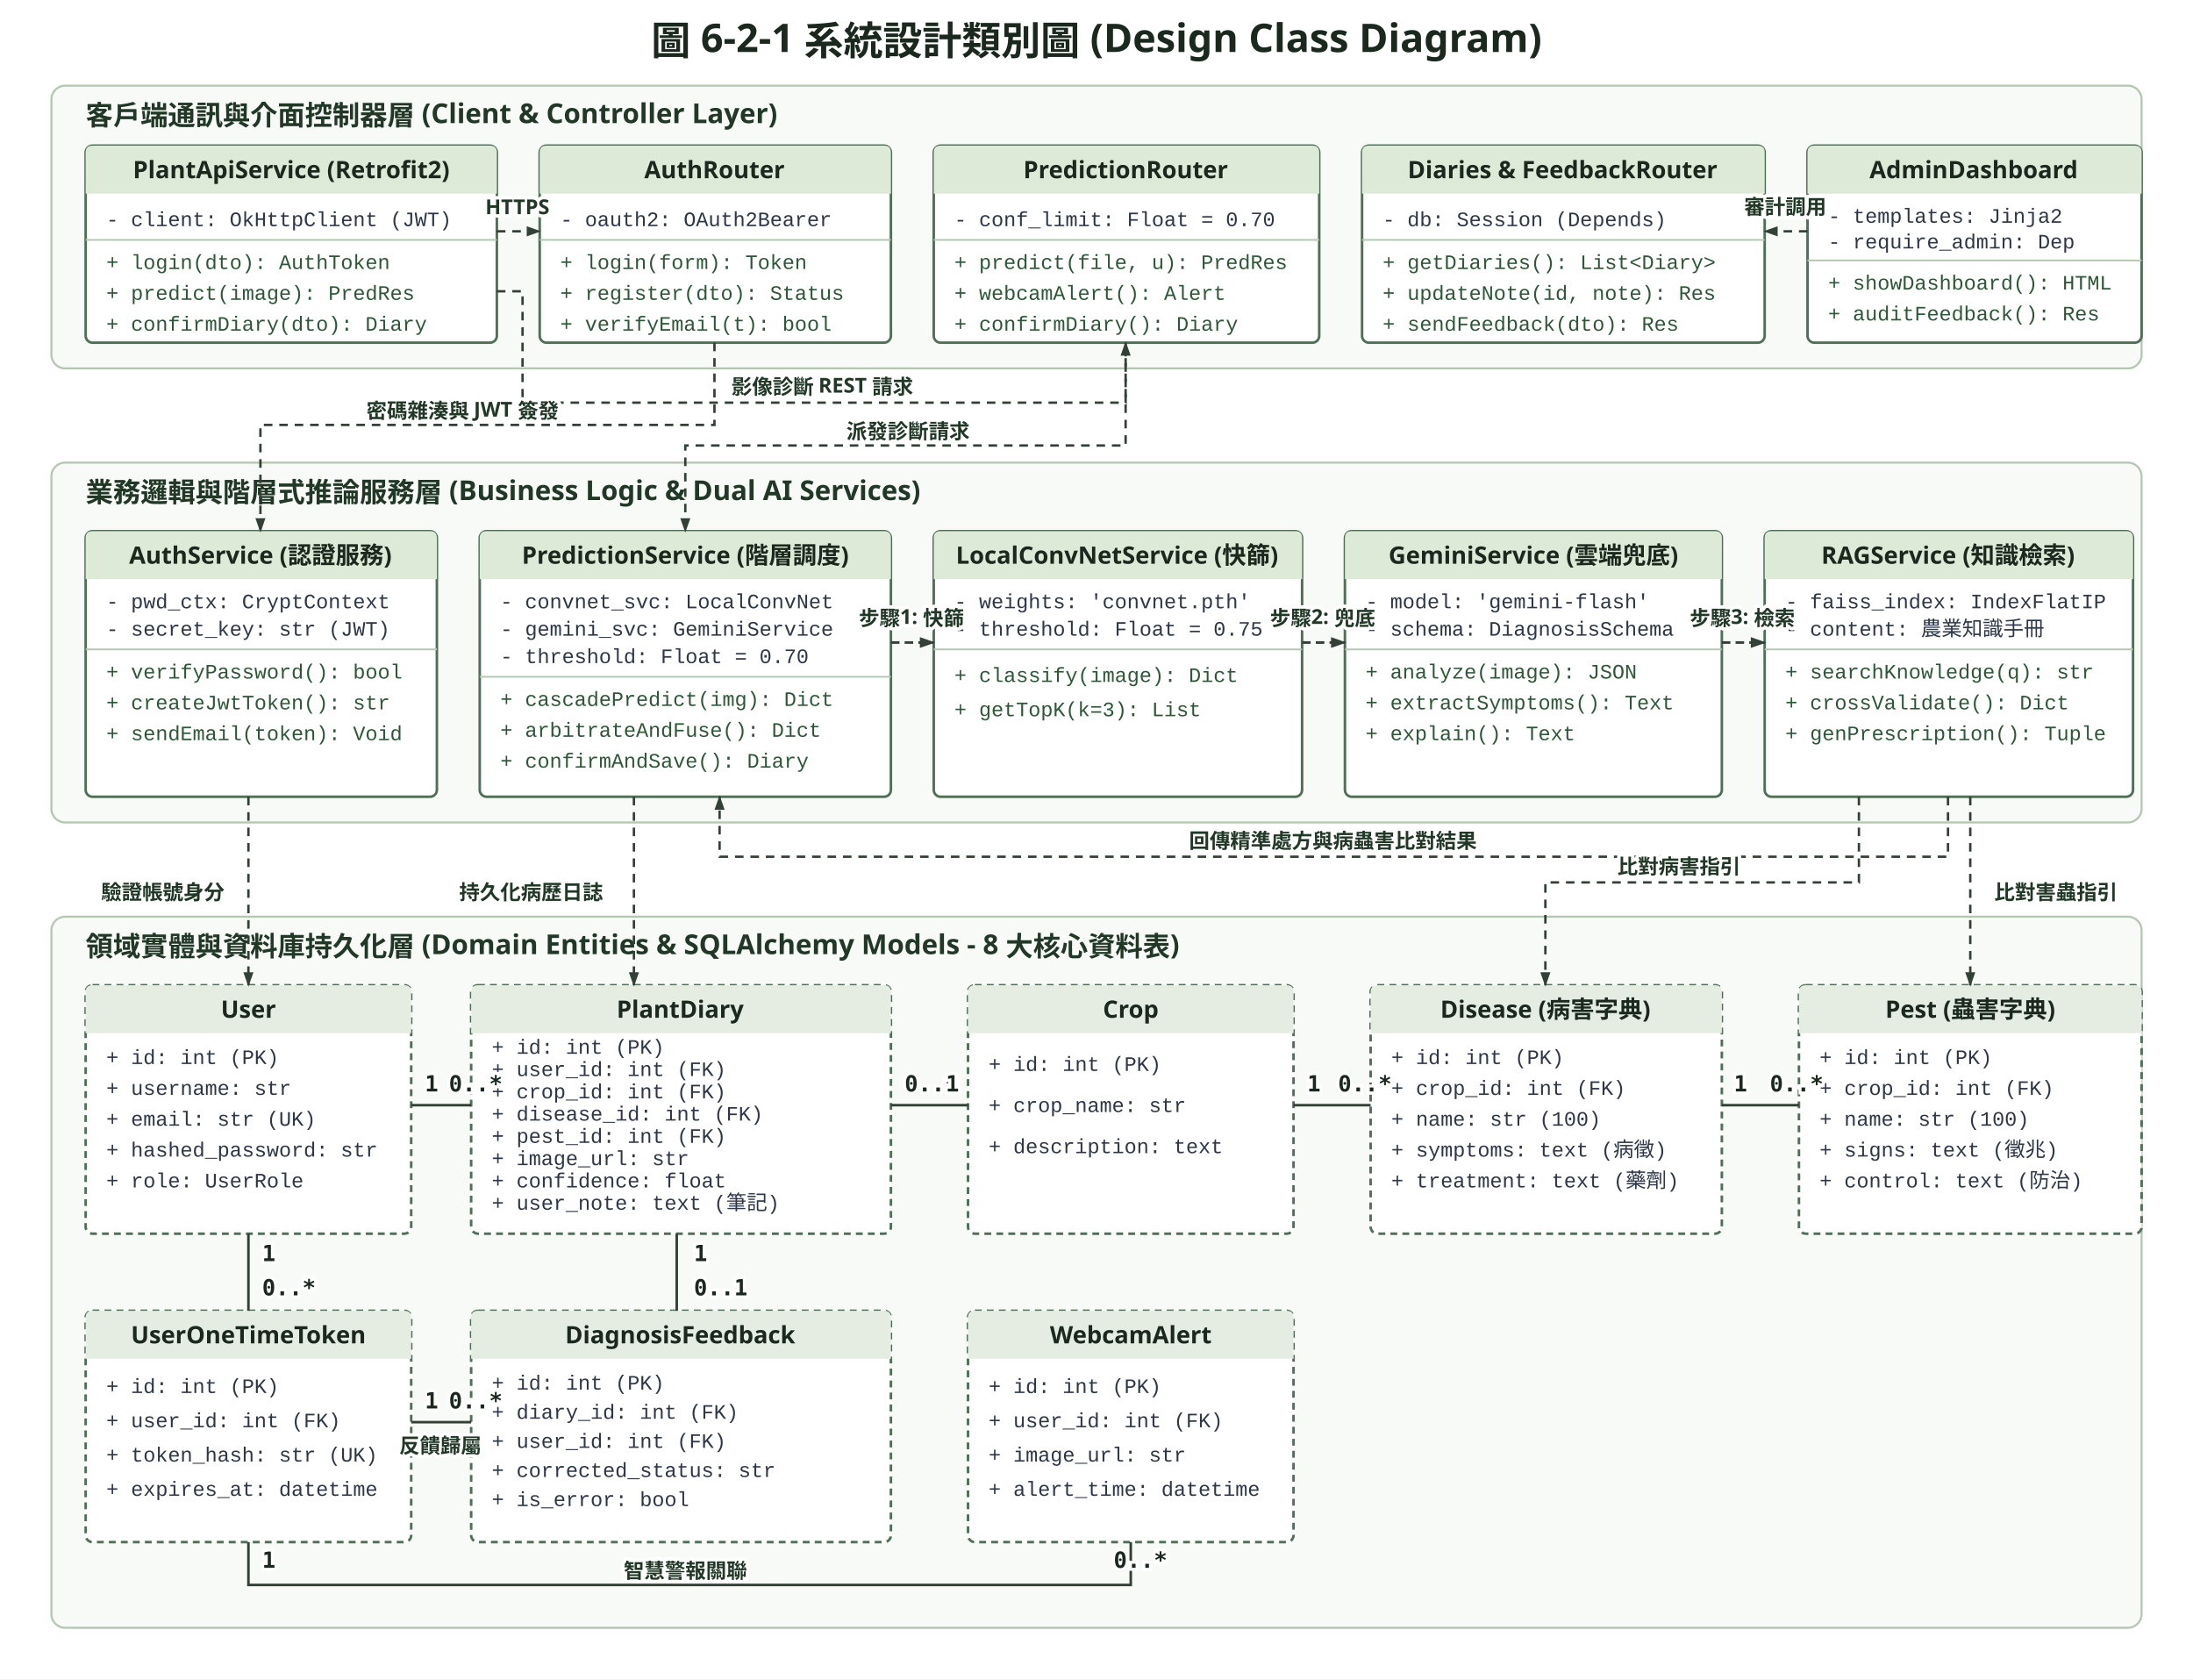
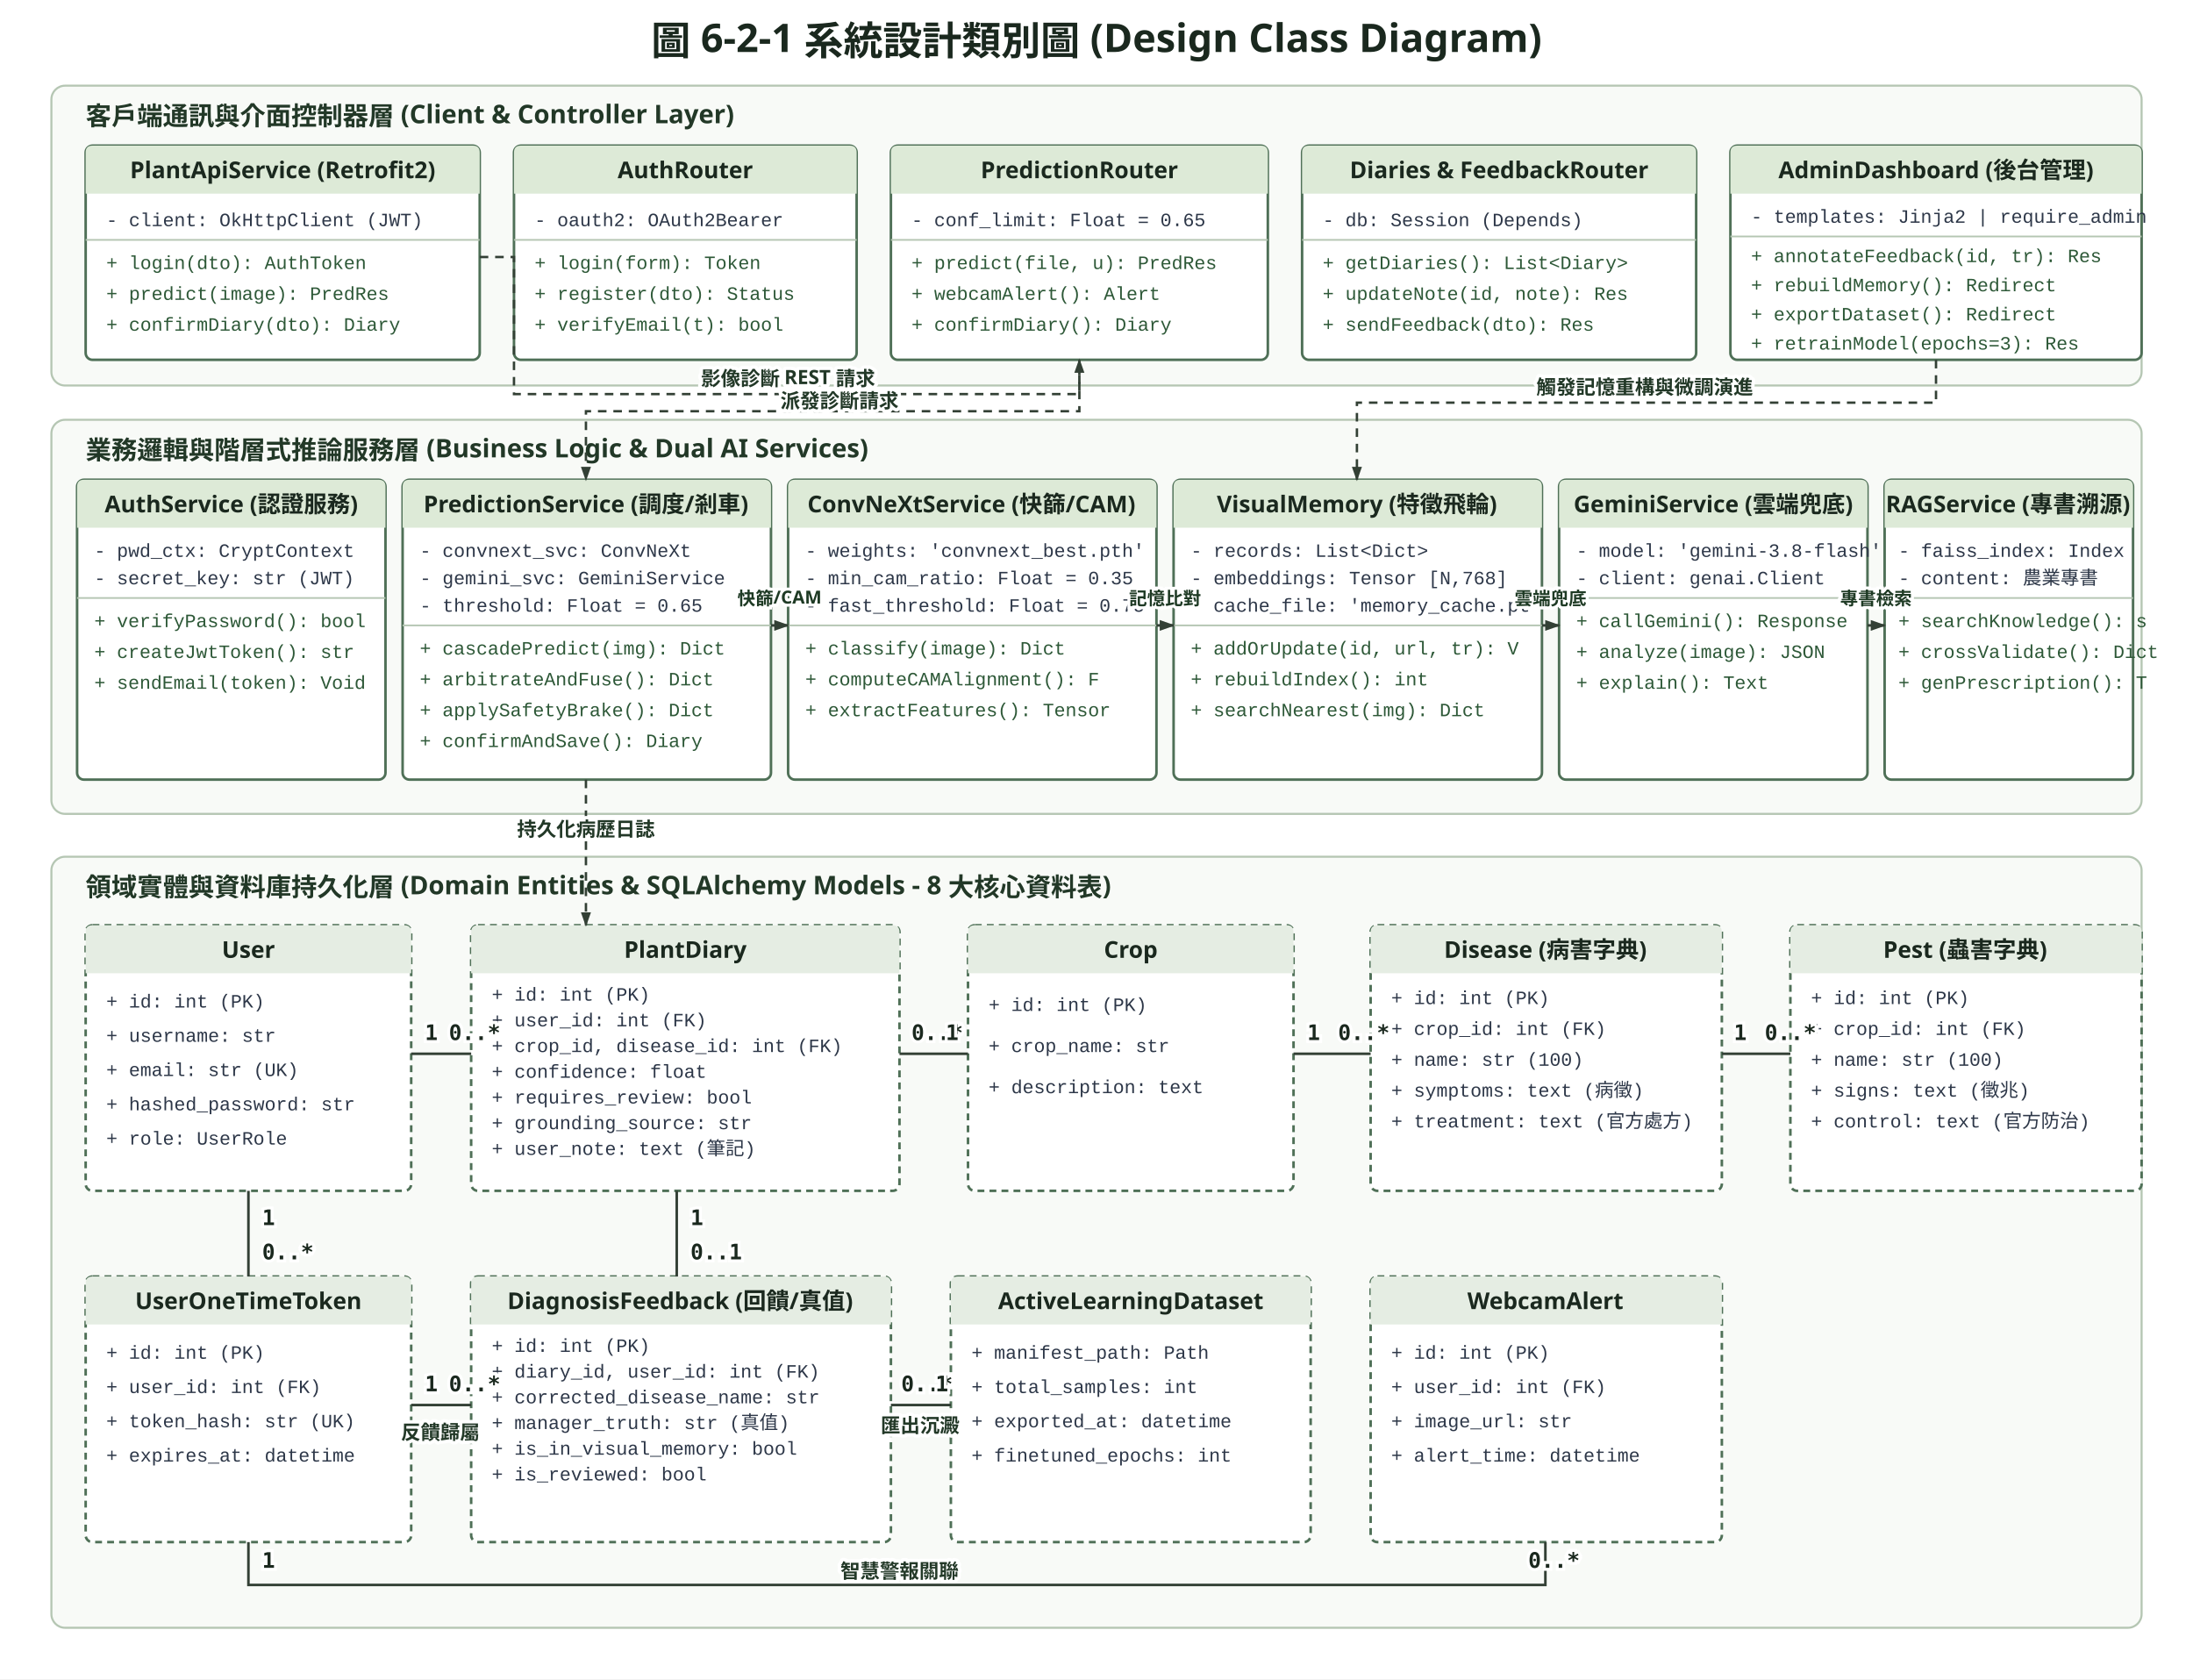
<svg xmlns="http://www.w3.org/2000/svg" viewBox="0 0 1280 980" width="1280" height="980">
  <defs>
    <style>
      .title { font-family: 'Microsoft JhengHei', sans-serif; font-size: 23px; font-weight: bold; fill: #1A281E; }
-       .layer-title { font-family: 'Microsoft JhengHei', sans-serif; font-size: 16px; font-weight: bold; fill: #223827; }
-       .class-title { font-family: 'Microsoft JhengHei', sans-serif; font-size: 14px; font-weight: bold; fill: #1A281E; text-anchor: middle; }
-       .member-text { font-family: 'Consolas', 'Courier New', monospace; font-size: 12px; fill: #2D3748; }
-       .member-method { font-family: 'Consolas', 'Courier New', monospace; font-size: 12px; fill: #2D5837; }
-       
-       .cardinality { font-family: 'Consolas', monospace; font-size: 13px; font-weight: bold; fill: #1A281E; paint-order: stroke fill; stroke: #ffffff; stroke-width: 3.5px; }
-       .rel-label { font-family: 'Microsoft JhengHei', sans-serif; font-size: 12px; font-weight: bold; fill: #223827; text-anchor: middle; paint-order: stroke fill; stroke: #ffffff; stroke-width: 4px; stroke-linejoin: round; }
-       .pipeline-label { font-family: 'Microsoft JhengHei', sans-serif; font-size: 12px; font-weight: bold; fill: #223827; text-anchor: middle; paint-order: stroke fill; stroke: #ffffff; stroke-width: 4px; stroke-linejoin: round; }
+       .layer-title { font-family: 'Microsoft JhengHei', sans-serif; font-size: 15px; font-weight: bold; fill: #223827; }
+       .class-title { font-family: 'Microsoft JhengHei', sans-serif; font-size: 13.5px; font-weight: bold; fill: #1A281E; text-anchor: middle; }
+       .member-text { font-family: 'Consolas', 'Courier New', monospace; font-size: 11px; fill: #2D3748; }
+       .member-method { font-family: 'Consolas', 'Courier New', monospace; font-size: 11px; fill: #2D5837; }
+       
+       .cardinality { font-family: 'Consolas', monospace; font-size: 12.5px; font-weight: bold; fill: #1A281E; paint-order: stroke fill; stroke: #ffffff; stroke-width: 3.5px; }
+       .rel-label { font-family: 'Microsoft JhengHei', sans-serif; font-size: 11.5px; font-weight: bold; fill: #223827; text-anchor: middle; paint-order: stroke fill; stroke: #ffffff; stroke-width: 4px; stroke-linejoin: round; }
+       .pipeline-label { font-family: 'Microsoft JhengHei', sans-serif; font-size: 10.5px; font-weight: bold; fill: #1e3a24; text-anchor: middle; paint-order: stroke fill; stroke: #ffffff; stroke-width: 3.5px; }
      
      .layer-bg { fill: #F8FAF7; stroke: #B5C6B3; stroke-width: 1.2; rx: 8; ry: 8; }
      
      .class-box { fill: #FFFFFF; stroke: #4F7057; stroke-width: 1.5; rx: 4; ry: 4; }
      .class-header-blue { fill: #DDEAD7; }
      
      .service-box { fill: #FFFFFF; stroke: #4F7057; stroke-width: 1.5; rx: 4; ry: 4; }
      .class-header-green { fill: #DDEAD7; }
      
      .entity-box { fill: #FFFFFF; stroke: #4F7057; stroke-dasharray: 4,3; stroke-width: 1.5; rx: 4; ry: 4; }
      .class-header-amber { fill: #E5EDE3; }
      
      .divider { stroke: #B5C6B3; stroke-width: 1; }
      .assoc-line { stroke: #334035; stroke-width: 1.5; fill: none; }
      .dep-line { stroke: #334035; stroke-width: 1.4; stroke-dasharray: 5,4; fill: none; marker-end: url(#black-arrow); }
      .cascade-line { stroke: #334035; stroke-width: 1.5; stroke-dasharray: 5,3; fill: none; marker-end: url(#black-arrow); }
    </style>
    <marker id="black-arrow" viewBox="0 0 10 10" refX="9" refY="5" markerWidth="6" markerHeight="6" orient="auto-start-reverse">
      <path d="M 0 1.5 L 10 5 L 0 8.5 z" fill="#334035" />
    </marker>
  </defs>
  <rect width="100%" height="100%" fill="#ffffff" />
  <text x="640" y="32" class="title" text-anchor="middle">圖 6-2-1 系統設計類別圖 (Design Class Diagram)</text>
-   <rect x="30" y="50" width="1220" height="165" class="layer-bg" />
+   <rect x="30" y="50" width="1220" height="175" class="layer-bg" />
  <text x="50" y="73" class="layer-title">客戶端通訊與介面控制器層 (Client &amp; Controller Layer)</text>
  <g transform="translate(50, 85)">
-     <rect width="240" height="115" class="class-box" />
-     <path d="M 0 4 Q 0 0 4 0 L 236 0 Q 240 0 240 4 L 240 28 L 0 28 Z" class="class-header-blue" />
-     <text x="120" y="19" class="class-title">PlantApiService (Retrofit2)</text>
+     <rect width="230" height="125" class="class-box" />
+     <path d="M 0 4 Q 0 0 4 0 L 226 0 Q 230 0 230 4 L 230 28 L 0 28 Z" class="class-header-blue" />
+     <text x="115" y="19" class="class-title">PlantApiService (Retrofit2)</text>
    <text x="12" y="47" class="member-text">- client: OkHttpClient (JWT)</text>
-     <line x1="0" y1="55" x2="240" y2="55" class="divider" />
+     <line x1="0" y1="55" x2="230" y2="55" class="divider" />
    <text x="12" y="72" class="member-method">+ login(dto): AuthToken</text>
    <text x="12" y="90" class="member-method">+ predict(image): PredRes</text>
    <text x="12" y="108" class="member-method">+ confirmDiary(dto): Diary</text>
  </g>
-   <g transform="translate(315, 85)">
-     <rect width="205" height="115" class="class-box" />
-     <path d="M 0 4 Q 0 0 4 0 L 201 0 Q 205 0 205 4 L 205 28 L 0 28 Z" class="class-header-blue" />
-     <text x="102" y="19" class="class-title">AuthRouter</text>
+   <g transform="translate(300, 85)">
+     <rect width="200" height="125" class="class-box" />
+     <path d="M 0 4 Q 0 0 4 0 L 196 0 Q 200 0 200 4 L 200 28 L 0 28 Z" class="class-header-blue" />
+     <text x="100" y="19" class="class-title">AuthRouter</text>
    <text x="12" y="47" class="member-text">- oauth2: OAuth2Bearer</text>
-     <line x1="0" y1="55" x2="205" y2="55" class="divider" />
+     <line x1="0" y1="55" x2="200" y2="55" class="divider" />
    <text x="12" y="72" class="member-method">+ login(form): Token</text>
    <text x="12" y="90" class="member-method">+ register(dto): Status</text>
    <text x="12" y="108" class="member-method">+ verifyEmail(t): bool</text>
  </g>
-   <g transform="translate(545, 85)">
-     <rect width="225" height="115" class="class-box" />
-     <path d="M 0 4 Q 0 0 4 0 L 221 0 Q 225 0 225 4 L 225 28 L 0 28 Z" class="class-header-blue" />
-     <text x="112" y="19" class="class-title">PredictionRouter</text>
-     <text x="12" y="47" class="member-text">- conf_limit: Float = 0.70</text>
-     <line x1="0" y1="55" x2="225" y2="55" class="divider" />
+   <g transform="translate(520, 85)">
+     <rect width="220" height="125" class="class-box" />
+     <path d="M 0 4 Q 0 0 4 0 L 216 0 Q 220 0 220 4 L 220 28 L 0 28 Z" class="class-header-blue" />
+     <text x="110" y="19" class="class-title">PredictionRouter</text>
+     <text x="12" y="47" class="member-text">- conf_limit: Float = 0.65</text>
+     <line x1="0" y1="55" x2="220" y2="55" class="divider" />
    <text x="12" y="72" class="member-method">+ predict(file, u): PredRes</text>
    <text x="12" y="90" class="member-method">+ webcamAlert(): Alert</text>
    <text x="12" y="108" class="member-method">+ confirmDiary(): Diary</text>
  </g>
-   <g transform="translate(795, 85)">
-     <rect width="235" height="115" class="class-box" />
-     <path d="M 0 4 Q 0 0 4 0 L 231 0 Q 235 0 235 4 L 235 28 L 0 28 Z" class="class-header-blue" />
-     <text x="117" y="19" class="class-title">Diaries &amp; FeedbackRouter</text>
+   <g transform="translate(760, 85)">
+     <rect width="230" height="125" class="class-box" />
+     <path d="M 0 4 Q 0 0 4 0 L 226 0 Q 230 0 230 4 L 230 28 L 0 28 Z" class="class-header-blue" />
+     <text x="115" y="19" class="class-title">Diaries &amp; FeedbackRouter</text>
    <text x="12" y="47" class="member-text">- db: Session (Depends)</text>
-     <line x1="0" y1="55" x2="235" y2="55" class="divider" />
+     <line x1="0" y1="55" x2="230" y2="55" class="divider" />
    <text x="12" y="72" class="member-method">+ getDiaries(): List&lt;Diary&gt;</text>
    <text x="12" y="90" class="member-method">+ updateNote(id, note): Res</text>
    <text x="12" y="108" class="member-method">+ sendFeedback(dto): Res</text>
  </g>
-   <g transform="translate(1055, 85)">
-     <rect width="195" height="115" class="class-box" />
-     <path d="M 0 4 Q 0 0 4 0 L 191 0 Q 195 0 195 4 L 195 28 L 0 28 Z" class="class-header-blue" />
-     <text x="97" y="19" class="class-title">AdminDashboard</text>
-     <text x="12" y="45" class="member-text">- templates: Jinja2</text>
-     <text x="12" y="60" class="member-text">- require_admin: Dep</text>
-     <line x1="0" y1="67" x2="195" y2="67" class="divider" />
-     <text x="12" y="84" class="member-method">+ showDashboard(): HTML</text>
-     <text x="12" y="102" class="member-method">+ auditFeedback(): Res</text>
-   </g>
-   <rect x="30" y="270" width="1220" height="210" class="layer-bg" />
-   <text x="50" y="293" class="layer-title">業務邏輯與階層式推論服務層 (Business Logic &amp; Dual AI Services)</text>
-   <g transform="translate(50, 310)">
-     <rect width="205" height="155" class="service-box" />
-     <path d="M 0 4 Q 0 0 4 0 L 201 0 Q 205 0 205 4 L 205 28 L 0 28 Z" class="class-header-green" />
-     <text x="102" y="19" class="class-title">AuthService (認證服務)</text>
-     <text x="12" y="45" class="member-text">- pwd_ctx: CryptContext</text>
-     <text x="12" y="61" class="member-text">- secret_key: str (JWT)</text>
-     <line x1="0" y1="69" x2="205" y2="69" class="divider" />
-     <text x="12" y="86" class="member-method">+ verifyPassword(): bool</text>
-     <text x="12" y="104" class="member-method">+ createJwtToken(): str</text>
-     <text x="12" y="122" class="member-method">+ sendEmail(token): Void</text>
-   </g>
-   <g transform="translate(280, 310)">
-     <rect width="240" height="155" class="service-box" />
-     <path d="M 0 4 Q 0 0 4 0 L 236 0 Q 240 0 240 4 L 240 28 L 0 28 Z" class="class-header-green" />
-     <text x="120" y="19" class="class-title">PredictionService (階層調度)</text>
-     <text x="12" y="45" class="member-text">- convnet_svc: LocalConvNet</text>
-     <text x="12" y="61" class="member-text">- gemini_svc: GeminiService</text>
-     <text x="12" y="77" class="member-text">- threshold: Float = 0.70</text>
-     <line x1="0" y1="85" x2="240" y2="85" class="divider" />
-     <text x="12" y="102" class="member-method">+ cascadePredict(img): Dict</text>
-     <text x="12" y="120" class="member-method">+ arbitrateAndFuse(): Dict</text>
-     <text x="12" y="138" class="member-method">+ confirmAndSave(): Diary</text>
-   </g>
-   <g transform="translate(545, 310)">
-     <rect width="215" height="155" class="service-box" />
+   <g transform="translate(1010, 85)">
+     <rect width="240" height="125" class="class-box" />
+     <path d="M 0 4 Q 0 0 4 0 L 236 0 Q 240 0 240 4 L 240 28 L 0 28 Z" class="class-header-blue" />
+     <text x="120" y="19" class="class-title">AdminDashboard (後台管理)</text>
+     <text x="12" y="45" class="member-text">- templates: Jinja2 | require_admin</text>
+     <line x1="0" y1="53" x2="240" y2="53" class="divider" />
+     <text x="12" y="68" class="member-method">+ annotateFeedback(id, tr): Res</text>
+     <text x="12" y="85" class="member-method">+ rebuildMemory(): Redirect</text>
+     <text x="12" y="102" class="member-method">+ exportDataset(): Redirect</text>
+     <text x="12" y="119" class="member-method">+ retrainModel(epochs=3): Res</text>
+   </g>
+   <rect x="30" y="245" width="1220" height="230" class="layer-bg" />
+   <text x="50" y="268" class="layer-title">業務邏輯與階層式推論服務層 (Business Logic &amp; Dual AI Services)</text>
+   <g transform="translate(45, 280)">
+     <rect width="180" height="175" class="service-box" />
+     <path d="M 0 4 Q 0 0 4 0 L 176 0 Q 180 0 180 4 L 180 28 L 0 28 Z" class="class-header-green" />
+     <text x="90" y="19" class="class-title">AuthService (認證服務)</text>
+     <text x="10" y="45" class="member-text">- pwd_ctx: CryptContext</text>
+     <text x="10" y="61" class="member-text">- secret_key: str (JWT)</text>
+     <line x1="0" y1="69" x2="180" y2="69" class="divider" />
+     <text x="10" y="86" class="member-method">+ verifyPassword(): bool</text>
+     <text x="10" y="104" class="member-method">+ createJwtToken(): str</text>
+     <text x="10" y="122" class="member-method">+ sendEmail(token): Void</text>
+   </g>
+   <g transform="translate(235, 280)">
+     <rect width="215" height="175" class="service-box" />
    <path d="M 0 4 Q 0 0 4 0 L 211 0 Q 215 0 215 4 L 215 28 L 0 28 Z" class="class-header-green" />
-     <text x="107" y="19" class="class-title">LocalConvNetService (快篩)</text>
-     <text x="12" y="45" class="member-text">- weights: 'convnet.pth'</text>
-     <text x="12" y="61" class="member-text">- threshold: Float = 0.75</text>
-     <line x1="0" y1="69" x2="215" y2="69" class="divider" />
-     <text x="12" y="88" class="member-method">+ classify(image): Dict</text>
-     <text x="12" y="108" class="member-method">+ getTopK(k=3): List</text>
-   </g>
-   <g transform="translate(785, 310)">
-     <rect width="220" height="155" class="service-box" />
-     <path d="M 0 4 Q 0 0 4 0 L 216 0 Q 220 0 220 4 L 220 28 L 0 28 Z" class="class-header-green" />
-     <text x="110" y="19" class="class-title">GeminiService (雲端兜底)</text>
-     <text x="12" y="45" class="member-text">- model: 'gemini-flash'</text>
-     <text x="12" y="61" class="member-text">- schema: DiagnosisSchema</text>
-     <line x1="0" y1="69" x2="220" y2="69" class="divider" />
-     <text x="12" y="86" class="member-method">+ analyze(image): JSON</text>
-     <text x="12" y="104" class="member-method">+ extractSymptoms(): Text</text>
-     <text x="12" y="122" class="member-method">+ explain(): Text</text>
-   </g>
-   <g transform="translate(1030, 310)">
-     <rect width="215" height="155" class="service-box" />
+     <text x="107" y="19" class="class-title">PredictionService (調度/剎車)</text>
+     <text x="10" y="45" class="member-text">- convnext_svc: ConvNeXt</text>
+     <text x="10" y="61" class="member-text">- gemini_svc: GeminiService</text>
+     <text x="10" y="77" class="member-text">- threshold: Float = 0.65</text>
+     <line x1="0" y1="85" x2="215" y2="85" class="divider" />
+     <text x="10" y="102" class="member-method">+ cascadePredict(img): Dict</text>
+     <text x="10" y="120" class="member-method">+ arbitrateAndFuse(): Dict</text>
+     <text x="10" y="138" class="member-method">+ applySafetyBrake(): Dict</text>
+     <text x="10" y="156" class="member-method">+ confirmAndSave(): Diary</text>
+   </g>
+   <g transform="translate(460, 280)">
+     <rect width="215" height="175" class="service-box" />
    <path d="M 0 4 Q 0 0 4 0 L 211 0 Q 215 0 215 4 L 215 28 L 0 28 Z" class="class-header-green" />
-     <text x="107" y="19" class="class-title">RAGService (知識檢索)</text>
-     <text x="12" y="45" class="member-text">- faiss_index: IndexFlatIP</text>
-     <text x="12" y="61" class="member-text">- content: 農業知識手冊</text>
-     <line x1="0" y1="69" x2="215" y2="69" class="divider" />
-     <text x="12" y="86" class="member-method">+ searchKnowledge(q): str</text>
-     <text x="12" y="104" class="member-method">+ crossValidate(): Dict</text>
-     <text x="12" y="122" class="member-method">+ genPrescription(): Tuple</text>
-   </g>
-   <rect x="30" y="535" width="1220" height="415" class="layer-bg" />
-   <text x="50" y="558" class="layer-title">領域實體與資料庫持久化層 (Domain Entities &amp; SQLAlchemy Models - 8 大核心資料表)</text>
-   <g transform="translate(50, 575)">
-     <rect width="190" height="145" class="entity-box" />
+     <text x="107" y="19" class="class-title">ConvNeXtService (快篩/CAM)</text>
+     <text x="10" y="45" class="member-text">- weights: 'convnext_best.pth'</text>
+     <text x="10" y="61" class="member-text">- min_cam_ratio: Float = 0.35</text>
+     <text x="10" y="77" class="member-text">- fast_threshold: Float = 0.75</text>
+     <line x1="0" y1="85" x2="215" y2="85" class="divider" />
+     <text x="10" y="102" class="member-method">+ classify(image): Dict</text>
+     <text x="10" y="120" class="member-method">+ computeCAMAlignment(): F</text>
+     <text x="10" y="138" class="member-method">+ extractFeatures(): Tensor</text>
+   </g>
+   <g transform="translate(685, 280)">
+     <rect width="215" height="175" class="service-box" />
+     <path d="M 0 4 Q 0 0 4 0 L 211 0 Q 215 0 215 4 L 215 28 L 0 28 Z" class="class-header-green" />
+     <text x="107" y="19" class="class-title">VisualMemory (特徵飛輪)</text>
+     <text x="10" y="45" class="member-text">- records: List&lt;Dict&gt;</text>
+     <text x="10" y="61" class="member-text">- embeddings: Tensor [N,768]</text>
+     <text x="10" y="77" class="member-text">- cache_file: 'memory_cache.pt'</text>
+     <line x1="0" y1="85" x2="215" y2="85" class="divider" />
+     <text x="10" y="102" class="member-method">+ addOrUpdate(id, url, tr): V</text>
+     <text x="10" y="120" class="member-method">+ rebuildIndex(): int</text>
+     <text x="10" y="138" class="member-method">+ searchNearest(img): Dict</text>
+   </g>
+   <g transform="translate(910, 280)">
+     <rect width="180" height="175" class="service-box" />
+     <path d="M 0 4 Q 0 0 4 0 L 176 0 Q 180 0 180 4 L 180 28 L 0 28 Z" class="class-header-green" />
+     <text x="90" y="19" class="class-title">GeminiService (雲端兜底)</text>
+     <text x="10" y="45" class="member-text">- model: 'gemini-3.8-flash'</text>
+     <text x="10" y="61" class="member-text">- client: genai.Client</text>
+     <line x1="0" y1="69" x2="180" y2="69" class="divider" />
+     <text x="10" y="86" class="member-method">+ callGemini(): Response</text>
+     <text x="10" y="104" class="member-method">+ analyze(image): JSON</text>
+     <text x="10" y="122" class="member-method">+ explain(): Text</text>
+   </g>
+   <g transform="translate(1100, 280)">
+     <rect width="145" height="175" class="service-box" />
+     <path d="M 0 4 Q 0 0 4 0 L 141 0 Q 145 0 145 4 L 145 28 L 0 28 Z" class="class-header-green" />
+     <text x="72" y="19" class="class-title">RAGService (專書溯源)</text>
+     <text x="8" y="45" class="member-text">- faiss_index: Index</text>
+     <text x="8" y="61" class="member-text">- content: 農業專書</text>
+     <line x1="0" y1="69" x2="145" y2="69" class="divider" />
+     <text x="8" y="86" class="member-method">+ searchKnowledge(): s</text>
+     <text x="8" y="104" class="member-method">+ crossValidate(): Dict</text>
+     <text x="8" y="122" class="member-method">+ genPrescription(): T</text>
+   </g>
+   <rect x="30" y="500" width="1220" height="450" class="layer-bg" />
+   <text x="50" y="523" class="layer-title">領域實體與資料庫持久化層 (Domain Entities &amp; SQLAlchemy Models - 8 大核心資料表)</text>
+   <g transform="translate(50, 540)">
+     <rect width="190" height="155" class="entity-box" />
    <path d="M 0 4 Q 0 0 4 0 L 186 0 Q 190 0 190 4 L 190 28 L 0 28 Z" class="class-header-amber" />
    <text x="95" y="19" class="class-title">User</text>
-     <text x="12" y="46" class="member-text">+ id: int (PK)</text>
-     <text x="12" y="64" class="member-text">+ username: str</text>
-     <text x="12" y="82" class="member-text">+ email: str (UK)</text>
-     <text x="12" y="100" class="member-text">+ hashed_password: str</text>
-     <text x="12" y="118" class="member-text">+ role: UserRole</text>
-   </g>
-   <g transform="translate(275, 575)">
-     <rect width="245" height="145" class="entity-box" />
-     <path d="M 0 4 Q 0 0 4 0 L 241 0 Q 245 0 245 4 L 245 28 L 0 28 Z" class="class-header-amber" />
-     <text x="122" y="19" class="class-title">PlantDiary</text>
-     <text x="12" y="40" class="member-text">+ id: int (PK)</text>
-     <text x="12" y="53" class="member-text">+ user_id: int (FK)</text>
-     <text x="12" y="66" class="member-text">+ crop_id: int (FK)</text>
-     <text x="12" y="79" class="member-text">+ disease_id: int (FK)</text>
-     <text x="12" y="92" class="member-text">+ pest_id: int (FK)</text>
-     <text x="12" y="105" class="member-text">+ image_url: str</text>
-     <text x="12" y="118" class="member-text">+ confidence: float</text>
-     <text x="12" y="131" class="member-text">+ user_note: text (筆記)</text>
-   </g>
-   <g transform="translate(565, 575)">
-     <rect width="190" height="145" class="entity-box" />
+     <text x="12" y="48" class="member-text">+ id: int (PK)</text>
+     <text x="12" y="68" class="member-text">+ username: str</text>
+     <text x="12" y="88" class="member-text">+ email: str (UK)</text>
+     <text x="12" y="108" class="member-text">+ hashed_password: str</text>
+     <text x="12" y="128" class="member-text">+ role: UserRole</text>
+   </g>
+   <g transform="translate(275, 540)">
+     <rect width="250" height="155" class="entity-box" />
+     <path d="M 0 4 Q 0 0 4 0 L 246 0 Q 250 0 250 4 L 250 28 L 0 28 Z" class="class-header-amber" />
+     <text x="125" y="19" class="class-title">PlantDiary</text>
+     <text x="12" y="44" class="member-text">+ id: int (PK)</text>
+     <text x="12" y="59" class="member-text">+ user_id: int (FK)</text>
+     <text x="12" y="74" class="member-text">+ crop_id, disease_id: int (FK)</text>
+     <text x="12" y="89" class="member-text">+ confidence: float</text>
+     <text x="12" y="104" class="member-text">+ requires_review: bool</text>
+     <text x="12" y="119" class="member-text">+ grounding_source: str</text>
+     <text x="12" y="134" class="member-text">+ user_note: text (筆記)</text>
+   </g>
+   <g transform="translate(565, 540)">
+     <rect width="190" height="155" class="entity-box" />
    <path d="M 0 4 Q 0 0 4 0 L 186 0 Q 190 0 190 4 L 190 28 L 0 28 Z" class="class-header-amber" />
    <text x="95" y="19" class="class-title">Crop</text>
    <text x="12" y="50" class="member-text">+ id: int (PK)</text>
    <text x="12" y="74" class="member-text">+ crop_name: str</text>
    <text x="12" y="98" class="member-text">+ description: text</text>
  </g>
-   <g transform="translate(800, 575)">
-     <rect width="205" height="145" class="entity-box" />
+   <g transform="translate(800, 540)">
+     <rect width="205" height="155" class="entity-box" />
    <path d="M 0 4 Q 0 0 4 0 L 201 0 Q 205 0 205 4 L 205 28 L 0 28 Z" class="class-header-amber" />
    <text x="102" y="19" class="class-title">Disease (病害字典)</text>
    <text x="12" y="46" class="member-text">+ id: int (PK)</text>
    <text x="12" y="64" class="member-text">+ crop_id: int (FK)</text>
    <text x="12" y="82" class="member-text">+ name: str (100)</text>
    <text x="12" y="100" class="member-text">+ symptoms: text (病徵)</text>
-     <text x="12" y="118" class="member-text">+ treatment: text (藥劑)</text>
-   </g>
-   <g transform="translate(1050, 575)">
-     <rect width="200" height="145" class="entity-box" />
-     <path d="M 0 4 Q 0 0 4 0 L 196 0 Q 200 0 200 4 L 200 28 L 0 28 Z" class="class-header-amber" />
-     <text x="100" y="19" class="class-title">Pest (蟲害字典)</text>
+     <text x="12" y="118" class="member-text">+ treatment: text (官方處方)</text>
+   </g>
+   <g transform="translate(1045, 540)">
+     <rect width="205" height="155" class="entity-box" />
+     <path d="M 0 4 Q 0 0 4 0 L 201 0 Q 205 0 205 4 L 205 28 L 0 28 Z" class="class-header-amber" />
+     <text x="102" y="19" class="class-title">Pest (蟲害字典)</text>
    <text x="12" y="46" class="member-text">+ id: int (PK)</text>
    <text x="12" y="64" class="member-text">+ crop_id: int (FK)</text>
    <text x="12" y="82" class="member-text">+ name: str (100)</text>
    <text x="12" y="100" class="member-text">+ signs: text (徵兆)</text>
-     <text x="12" y="118" class="member-text">+ control: text (防治)</text>
-   </g>
-   <g transform="translate(50, 765)">
-     <rect width="190" height="135" class="entity-box" />
+     <text x="12" y="118" class="member-text">+ control: text (官方防治)</text>
+   </g>
+   <g transform="translate(50, 745)">
+     <rect width="190" height="155" class="entity-box" />
    <path d="M 0 4 Q 0 0 4 0 L 186 0 Q 190 0 190 4 L 190 28 L 0 28 Z" class="class-header-amber" />
    <text x="95" y="19" class="class-title">UserOneTimeToken</text>
    <text x="12" y="48" class="member-text">+ id: int (PK)</text>
    <text x="12" y="68" class="member-text">+ user_id: int (FK)</text>
    <text x="12" y="88" class="member-text">+ token_hash: str (UK)</text>
    <text x="12" y="108" class="member-text">+ expires_at: datetime</text>
  </g>
-   <g transform="translate(275, 765)">
-     <rect width="245" height="135" class="entity-box" />
+   <g transform="translate(275, 745)">
+     <rect width="245" height="155" class="entity-box" />
    <path d="M 0 4 Q 0 0 4 0 L 241 0 Q 245 0 245 4 L 245 28 L 0 28 Z" class="class-header-amber" />
-     <text x="122" y="19" class="class-title">DiagnosisFeedback</text>
-     <text x="12" y="46" class="member-text">+ id: int (PK)</text>
-     <text x="12" y="63" class="member-text">+ diary_id: int (FK)</text>
-     <text x="12" y="80" class="member-text">+ user_id: int (FK)</text>
-     <text x="12" y="97" class="member-text">+ corrected_status: str</text>
-     <text x="12" y="114" class="member-text">+ is_error: bool</text>
-   </g>
-   <g transform="translate(565, 765)">
-     <rect width="190" height="135" class="entity-box" />
-     <path d="M 0 4 Q 0 0 4 0 L 186 0 Q 190 0 190 4 L 190 28 L 0 28 Z" class="class-header-amber" />
-     <text x="95" y="19" class="class-title">WebcamAlert</text>
+     <text x="122" y="19" class="class-title">DiagnosisFeedback (回饋/真值)</text>
+     <text x="12" y="44" class="member-text">+ id: int (PK)</text>
+     <text x="12" y="59" class="member-text">+ diary_id, user_id: int (FK)</text>
+     <text x="12" y="74" class="member-text">+ corrected_disease_name: str</text>
+     <text x="12" y="89" class="member-text">+ manager_truth: str (真值)</text>
+     <text x="12" y="104" class="member-text">+ is_in_visual_memory: bool</text>
+     <text x="12" y="119" class="member-text">+ is_reviewed: bool</text>
+   </g>
+   <g transform="translate(555, 745)">
+     <rect width="210" height="155" class="entity-box" />
+     <path d="M 0 4 Q 0 0 4 0 L 206 0 Q 210 0 210 4 L 210 28 L 0 28 Z" class="class-header-amber" />
+     <text x="105" y="19" class="class-title">ActiveLearningDataset</text>
+     <text x="12" y="48" class="member-text">+ manifest_path: Path</text>
+     <text x="12" y="68" class="member-text">+ total_samples: int</text>
+     <text x="12" y="88" class="member-text">+ exported_at: datetime</text>
+     <text x="12" y="108" class="member-text">+ finetuned_epochs: int</text>
+   </g>
+   <g transform="translate(800, 745)">
+     <rect width="205" height="155" class="entity-box" />
+     <path d="M 0 4 Q 0 0 4 0 L 201 0 Q 205 0 205 4 L 205 28 L 0 28 Z" class="class-header-amber" />
+     <text x="102" y="19" class="class-title">WebcamAlert</text>
    <text x="12" y="48" class="member-text">+ id: int (PK)</text>
    <text x="12" y="68" class="member-text">+ user_id: int (FK)</text>
    <text x="12" y="88" class="member-text">+ image_url: str</text>
    <text x="12" y="108" class="member-text">+ alert_time: datetime</text>
  </g>
-   <line x1="240" y1="645" x2="275" y2="645" class="assoc-line" />
-   <text x="248" y="637" class="cardinality">1</text>
-   <text x="262" y="637" class="cardinality">0..*</text>
-   <line x1="520" y1="645" x2="565" y2="645" class="assoc-line" />
-   <text x="528" y="637" class="cardinality">0..*</text>
-   <text x="552" y="637" class="cardinality">1</text>
-   <line x1="755" y1="645" x2="800" y2="645" class="assoc-line" />
-   <text x="763" y="637" class="cardinality">1</text>
-   <text x="781" y="637" class="cardinality">0..*</text>
-   <line x1="1005" y1="645" x2="1050" y2="645" class="assoc-line" />
-   <text x="1012" y="637" class="cardinality">1</text>
-   <text x="1033" y="637" class="cardinality">0..*</text>
-   <line x1="145" y1="720" x2="145" y2="765" class="assoc-line" />
-   <text x="153" y="736" class="cardinality">1</text>
-   <text x="153" y="756" class="cardinality">0..*</text>
-   <line x1="395" y1="720" x2="395" y2="765" class="assoc-line" />
-   <text x="405" y="736" class="cardinality">1</text>
-   <text x="405" y="756" class="cardinality">0..1</text>
-   <line x1="240" y1="830" x2="275" y2="830" class="assoc-line" />
-   <text x="248" y="822" class="cardinality">1</text>
-   <text x="262" y="822" class="cardinality">0..*</text>
-   <text x="257" y="848" class="rel-label">反饋歸屬</text>
-   <path d="M 145 900 L 145 925 L 660 925 L 660 900" class="assoc-line" />
+   <line x1="240" y1="615" x2="275" y2="615" class="assoc-line" />
+   <text x="248" y="607" class="cardinality">1</text>
+   <text x="262" y="607" class="cardinality">0..*</text>
+   <line x1="525" y1="615" x2="565" y2="615" class="assoc-line" />
+   <text x="532" y="607" class="cardinality">0..*</text>
+   <text x="552" y="607" class="cardinality">1</text>
+   <line x1="755" y1="615" x2="800" y2="615" class="assoc-line" />
+   <text x="763" y="607" class="cardinality">1</text>
+   <text x="781" y="607" class="cardinality">0..*</text>
+   <line x1="1005" y1="615" x2="1045" y2="615" class="assoc-line" />
+   <text x="1012" y="607" class="cardinality">1</text>
+   <text x="1030" y="607" class="cardinality">0..*</text>
+   <line x1="145" y1="695" x2="145" y2="745" class="assoc-line" />
+   <text x="153" y="715" class="cardinality">1</text>
+   <text x="153" y="735" class="cardinality">0..*</text>
+   <line x1="395" y1="695" x2="395" y2="745" class="assoc-line" />
+   <text x="403" y="715" class="cardinality">1</text>
+   <text x="403" y="735" class="cardinality">0..1</text>
+   <line x1="240" y1="820" x2="275" y2="820" class="assoc-line" />
+   <text x="248" y="812" class="cardinality">1</text>
+   <text x="262" y="812" class="cardinality">0..*</text>
+   <text x="257" y="840" class="rel-label">反饋歸屬</text>
+   <line x1="520" y1="820" x2="555" y2="820" class="assoc-line" />
+   <text x="526" y="812" class="cardinality">0..*</text>
+   <text x="546" y="812" class="cardinality">1</text>
+   <text x="537" y="836" class="rel-label">匯出沉澱</text>
+   <path d="M 145 900 L 145 925 L 902 925 L 902 900" class="assoc-line" />
  <text x="153" y="915" class="cardinality">1</text>
-   <text x="650" y="915" class="cardinality">0..*</text>
-   <text x="400" y="921" class="rel-label">智慧警報關聯</text>
-   <line x1="290" y1="135" x2="315" y2="135" class="dep-line" />
-   <text x="302" y="125" class="rel-label">HTTPS</text>
-   <path d="M 290 170 L 305 170 L 305 235 L 657 235 L 657 200" class="dep-line" />
-   <text x="480" y="230" class="rel-label">影像診斷 REST 請求</text>
-   <path d="M 417 200 L 417 248 L 152 248 L 152 310" class="dep-line" />
-   <text x="270" y="244" class="rel-label">密碼雜湊與 JWT 簽發</text>
-   <path d="M 657 200 L 657 260 L 400 260 L 400 310" class="dep-line" />
-   <text x="530" y="256" class="rel-label">派發診斷請求</text>
-   <line x1="520" y1="375" x2="545" y2="375" class="cascade-line" />
-   <text x="532" y="365" class="pipeline-label">步驟1: 快篩</text>
-   <line x1="760" y1="375" x2="785" y2="375" class="cascade-line" />
-   <text x="772" y="365" class="pipeline-label">步驟2: 兜底</text>
-   <line x1="1005" y1="375" x2="1030" y2="375" class="cascade-line" />
-   <text x="1017" y="365" class="pipeline-label">步驟3: 檢索</text>
-   <path d="M 1137 465 L 1137 500 L 420 500 L 420 465" class="dep-line" />
-   <text x="778" y="495" class="rel-label">回傳精準處方與病蟲害比對結果</text>
-   <line x1="370" y1="465" x2="370" y2="575" class="dep-line" />
-   <text x="310" y="525" class="rel-label">持久化病歷日誌</text>
-   <line x1="145" y1="465" x2="145" y2="575" class="dep-line" />
-   <text x="95" y="525" class="rel-label">驗證帳號身分</text>
-   <path d="M 1085 465 L 1085 515 L 902 515 L 902 575" class="dep-line" />
-   <text x="980" y="510" class="rel-label">比對病害指引</text>
-   <line x1="1150" y1="465" x2="1150" y2="575" class="dep-line" />
-   <text x="1200" y="525" class="rel-label">比對害蟲指引</text>
-   <line x1="1055" y1="135" x2="1030" y2="135" class="dep-line" />
-   <text x="1042" y="125" class="rel-label">審計調用</text>
+   <text x="892" y="915" class="cardinality">0..*</text>
+   <text x="525" y="921" class="rel-label">智慧警報關聯</text>
+   <path d="M 280 150 L 300 150 L 300 230 L 630 230 L 630 210" class="dep-line" />
+   <text x="460" y="225" class="rel-label">影像診斷 REST 請求</text>
+   <path d="M 630 210 L 630 240 L 342 240 L 342 280" class="dep-line" />
+   <text x="490" y="238" class="rel-label">派發診斷請求</text>
+   <line x1="450" y1="365" x2="460" y2="365" class="cascade-line" />
+   <text x="455" y="353" class="pipeline-label">快篩/CAM</text>
+   <line x1="675" y1="365" x2="685" y2="365" class="cascade-line" />
+   <text x="680" y="353" class="pipeline-label">記憶比對</text>
+   <line x1="900" y1="365" x2="910" y2="365" class="cascade-line" />
+   <text x="905" y="353" class="pipeline-label">雲端兜底</text>
+   <line x1="1090" y1="365" x2="1100" y2="365" class="cascade-line" />
+   <text x="1095" y="353" class="pipeline-label">專書檢索</text>
+   <path d="M 1130 210 L 1130 235 L 792 235 L 792 280" class="dep-line" />
+   <text x="960" y="230" class="rel-label">觸發記憶重構與微調演進</text>
+   <line x1="342" y1="455" x2="342" y2="540" class="dep-line" />
+   <text x="342" y="488" class="rel-label">持久化病歷日誌</text>
</svg>
